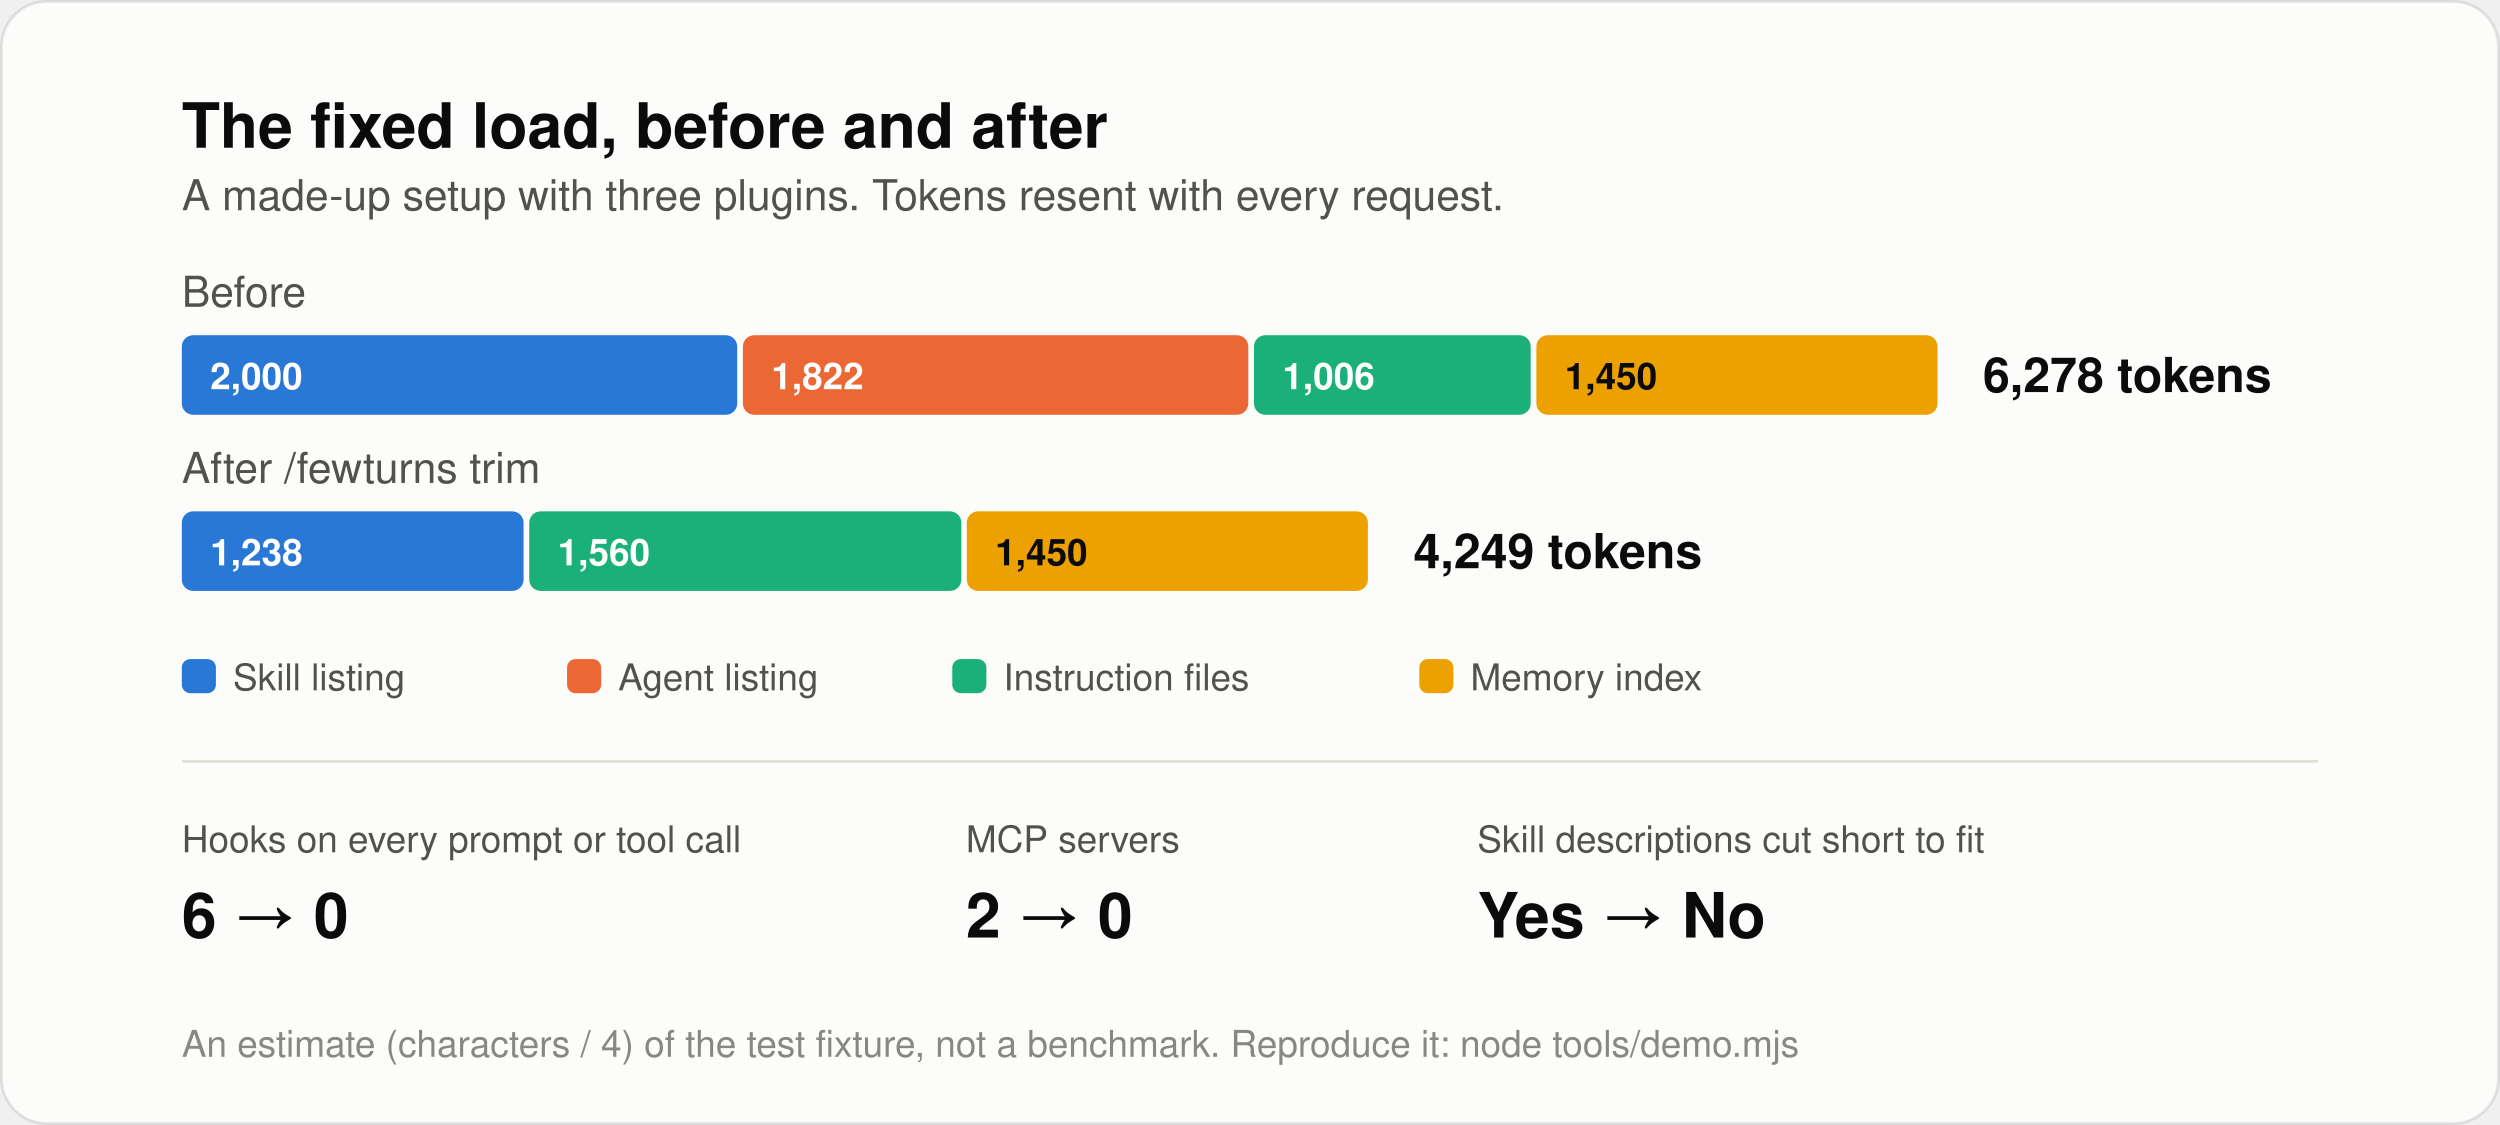
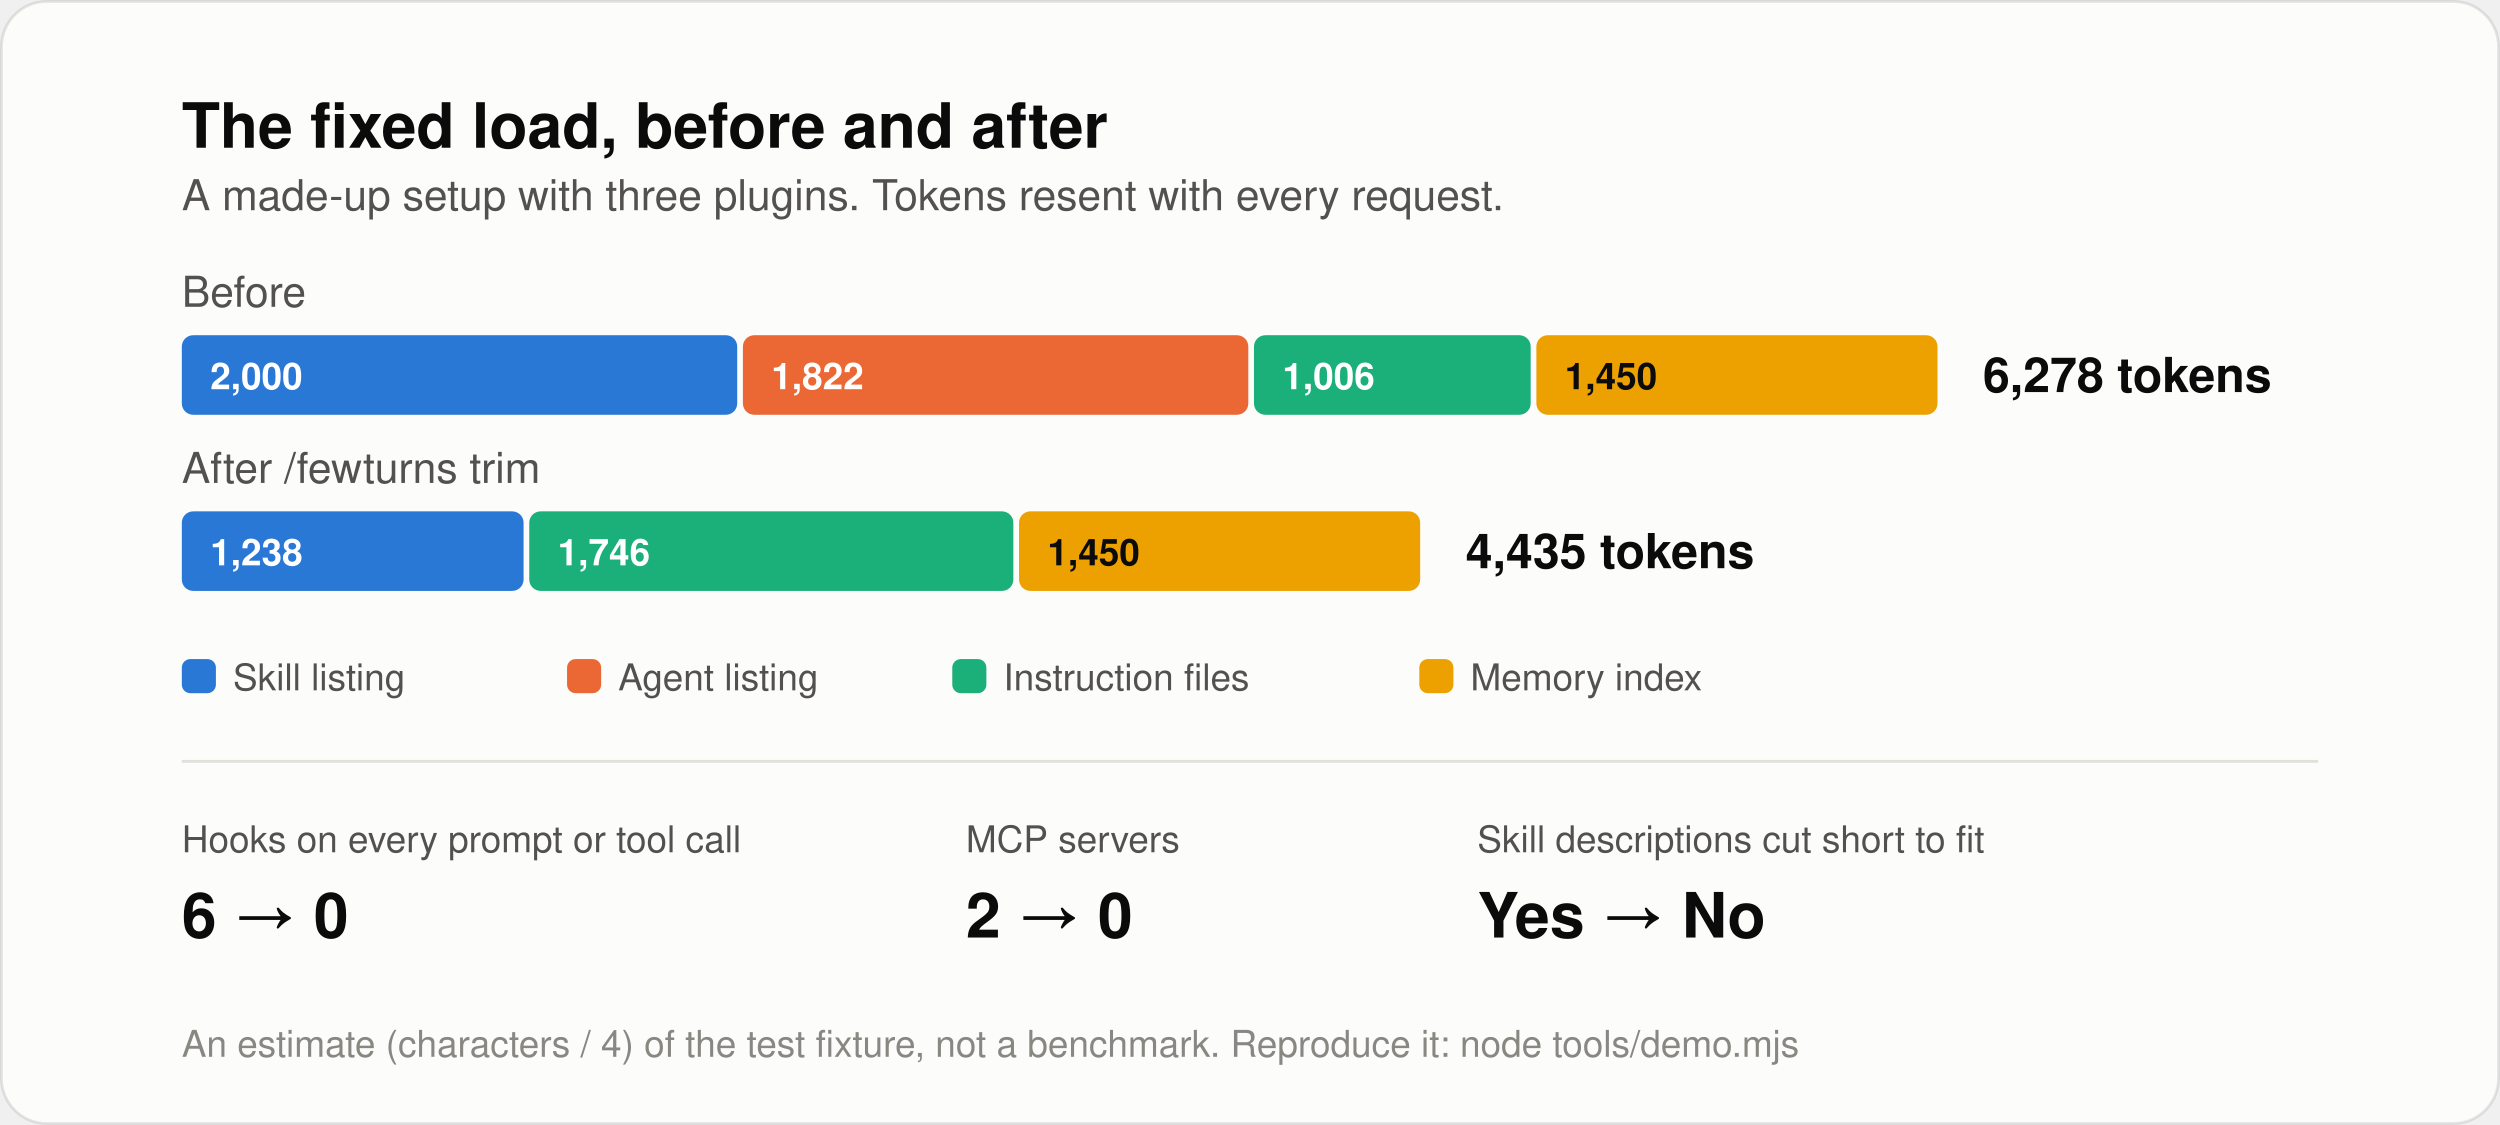
<svg xmlns="http://www.w3.org/2000/svg" viewBox="0 0 880 396" width="880" height="396" role="img" aria-labelledby="t d" font-family="system-ui, -apple-system, 'Segoe UI', Helvetica, Arial, sans-serif">
  <rect x="0.5" y="0.5" width="879" height="395" rx="16" fill="#fcfcfb" stroke="rgba(11,11,11,0.10)" />
  <text x="64" y="52" font-size="22" font-weight="650" fill="#0b0b0b" text-anchor="start">The fixed load, before and after</text>
  <text x="64" y="74" font-size="15" font-weight="400" fill="#52514e" text-anchor="start">A made-up setup with three plugins. Tokens resent with every request.</text>
  <text x="64" y="108" font-size="15" font-weight="400" fill="#52514e" text-anchor="start">Before</text>
  <rect x="64.0" y="118" width="195.5" height="28" rx="4" fill="#2a78d6" />
  <text x="74.0" y="137" font-size="13" font-weight="600" fill="#ffffff" text-anchor="start">2,000</text>
  <rect x="261.5" y="118" width="177.9" height="28" rx="4" fill="#eb6834" />
  <text x="271.5" y="137" font-size="13" font-weight="600" fill="#ffffff" text-anchor="start">1,822</text>
  <rect x="441.4" y="118" width="97.4" height="28" rx="4" fill="#1baf7a" />
  <text x="451.4" y="137" font-size="13" font-weight="600" fill="#ffffff" text-anchor="start">1,006</text>
  <rect x="540.8" y="118" width="141.2" height="28" rx="4" fill="#eda100" />
  <text x="550.8" y="137" font-size="13" font-weight="600" fill="#0b0b0b" text-anchor="start">1,450</text>
  <text x="698" y="138" font-size="17" font-weight="650" fill="#0b0b0b" text-anchor="start">6,278 tokens</text>
  <text x="64" y="170" font-size="15" font-weight="400" fill="#52514e" text-anchor="start">After /fewturns trim</text>
  <rect x="64.0" y="180" width="120.3" height="28" rx="4" fill="#2a78d6" />
  <text x="74.0" y="199" font-size="13" font-weight="600" fill="#ffffff" text-anchor="start">1,238</text>
-   <rect x="186.3" y="180" width="152.1" height="28" rx="4" fill="#1baf7a" />
-   <text x="196.3" y="199" font-size="13" font-weight="600" fill="#ffffff" text-anchor="start">1,560</text>
-   <rect x="340.3" y="180" width="141.2" height="28" rx="4" fill="#eda100" />
-   <text x="350.3" y="199" font-size="13" font-weight="600" fill="#0b0b0b" text-anchor="start">1,450</text>
-   <text x="497.555" y="200" font-size="17" font-weight="650" fill="#0b0b0b" text-anchor="start">4,249 tokens</text>
+   <rect x="186.3" y="180" width="170.4" height="28" rx="4" fill="#1baf7a" />
+   <text x="196.3" y="199" font-size="13" font-weight="600" fill="#ffffff" text-anchor="start">1,746</text>
+   <rect x="358.7" y="180" width="141.2" height="28" rx="4" fill="#eda100" />
+   <text x="368.7" y="199" font-size="13" font-weight="600" fill="#0b0b0b" text-anchor="start">1,450</text>
+   <text x="515.923" y="200" font-size="17" font-weight="650" fill="#0b0b0b" text-anchor="start">4,435 tokens</text>
  <rect x="64" y="232" width="12" height="12" rx="3" fill="#2a78d6" />
  <text x="82" y="243" font-size="13" font-weight="400" fill="#52514e" text-anchor="start">Skill listing</text>
  <rect x="199.6" y="232" width="12" height="12" rx="3" fill="#eb6834" />
  <text x="217.6" y="243" font-size="13" font-weight="400" fill="#52514e" text-anchor="start">Agent listing</text>
  <rect x="335.2" y="232" width="12" height="12" rx="3" fill="#1baf7a" />
  <text x="353.2" y="243" font-size="13" font-weight="400" fill="#52514e" text-anchor="start">Instruction files</text>
  <rect x="499.6" y="232" width="12" height="12" rx="3" fill="#eda100" />
  <text x="517.6" y="243" font-size="13" font-weight="400" fill="#52514e" text-anchor="start">Memory index</text>
  <line x1="64" y1="268" x2="816" y2="268" stroke="#e1e0d9" />
  <text x="64" y="300" font-size="13" font-weight="400" fill="#52514e" text-anchor="start">Hooks on every prompt or tool call</text>
  <text x="64" y="330" font-size="22" font-weight="650" fill="#0b0b0b" text-anchor="start">6  →  0</text>
  <text x="340" y="300" font-size="13" font-weight="400" fill="#52514e" text-anchor="start">MCP servers</text>
  <text x="340" y="330" font-size="22" font-weight="650" fill="#0b0b0b" text-anchor="start">2  →  0</text>
  <text x="520" y="300" font-size="13" font-weight="400" fill="#52514e" text-anchor="start">Skill descriptions cut short to fit</text>
  <text x="520" y="330" font-size="22" font-weight="650" fill="#0b0b0b" text-anchor="start">Yes  →  No</text>
  <text x="64" y="372" font-size="13" font-weight="400" fill="#898781" text-anchor="start">An estimate (characters / 4) of the test fixture, not a benchmark. Reproduce it: node tools/demo.mjs</text>
</svg>
